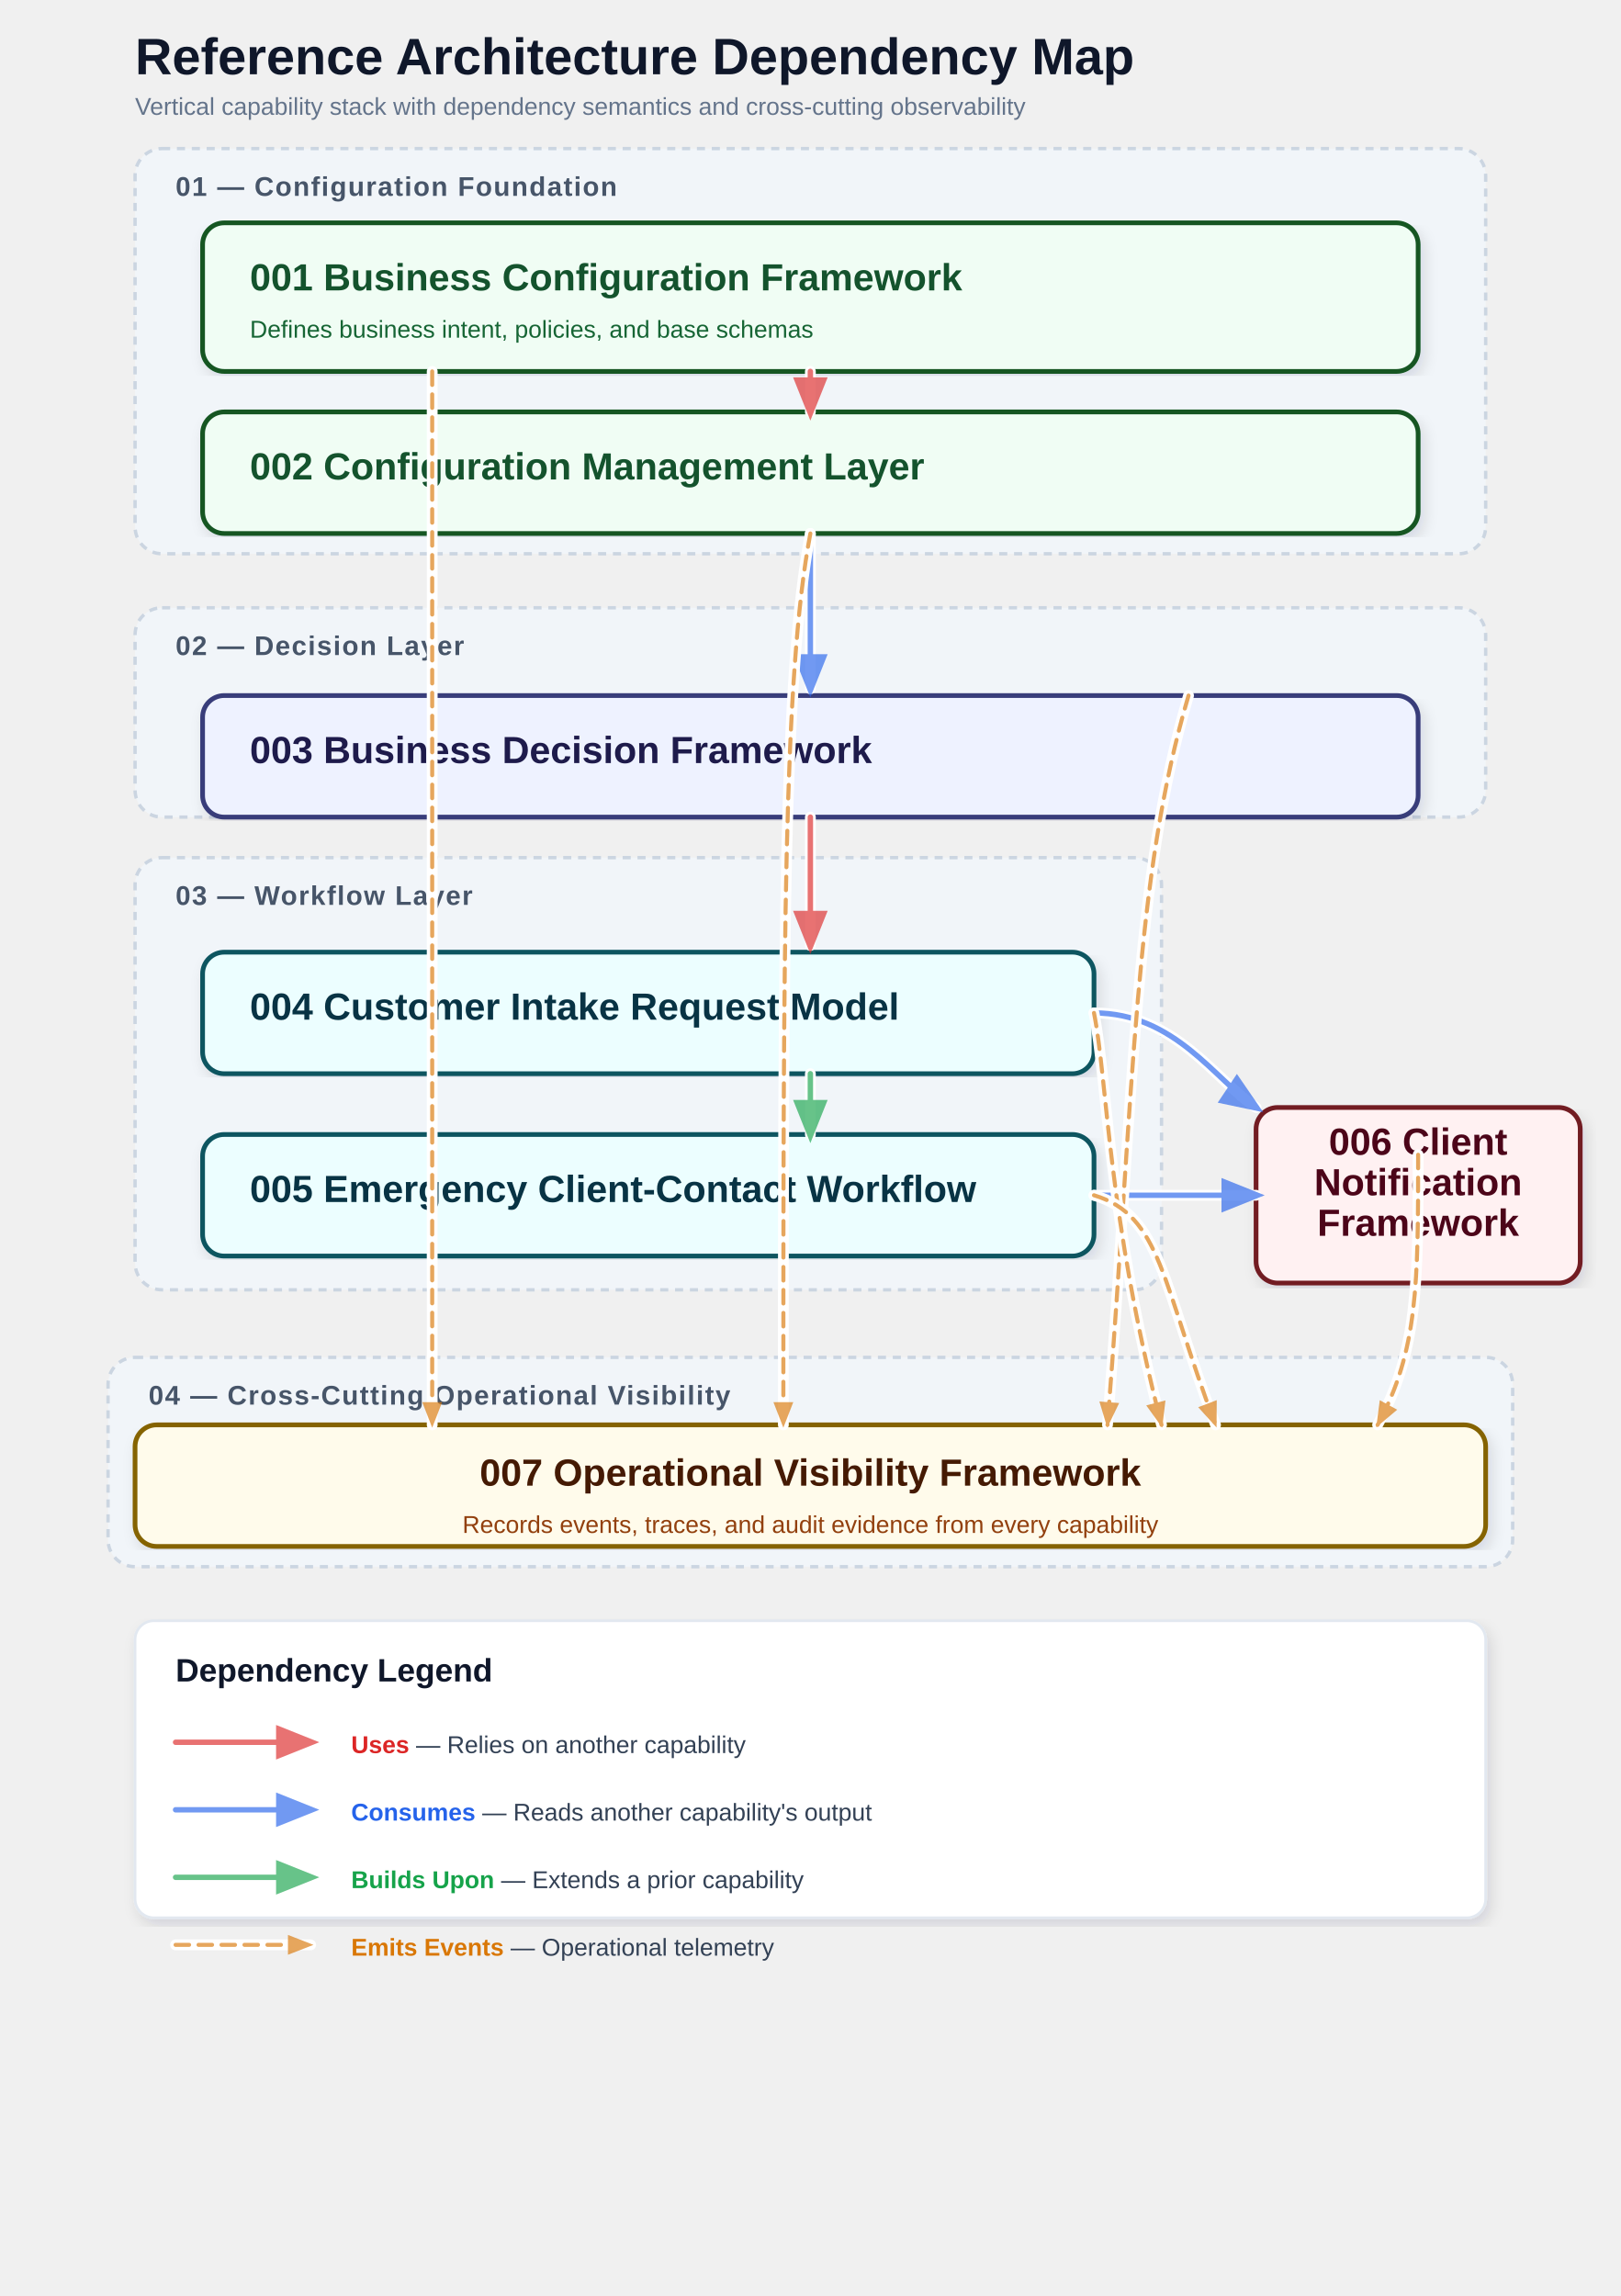
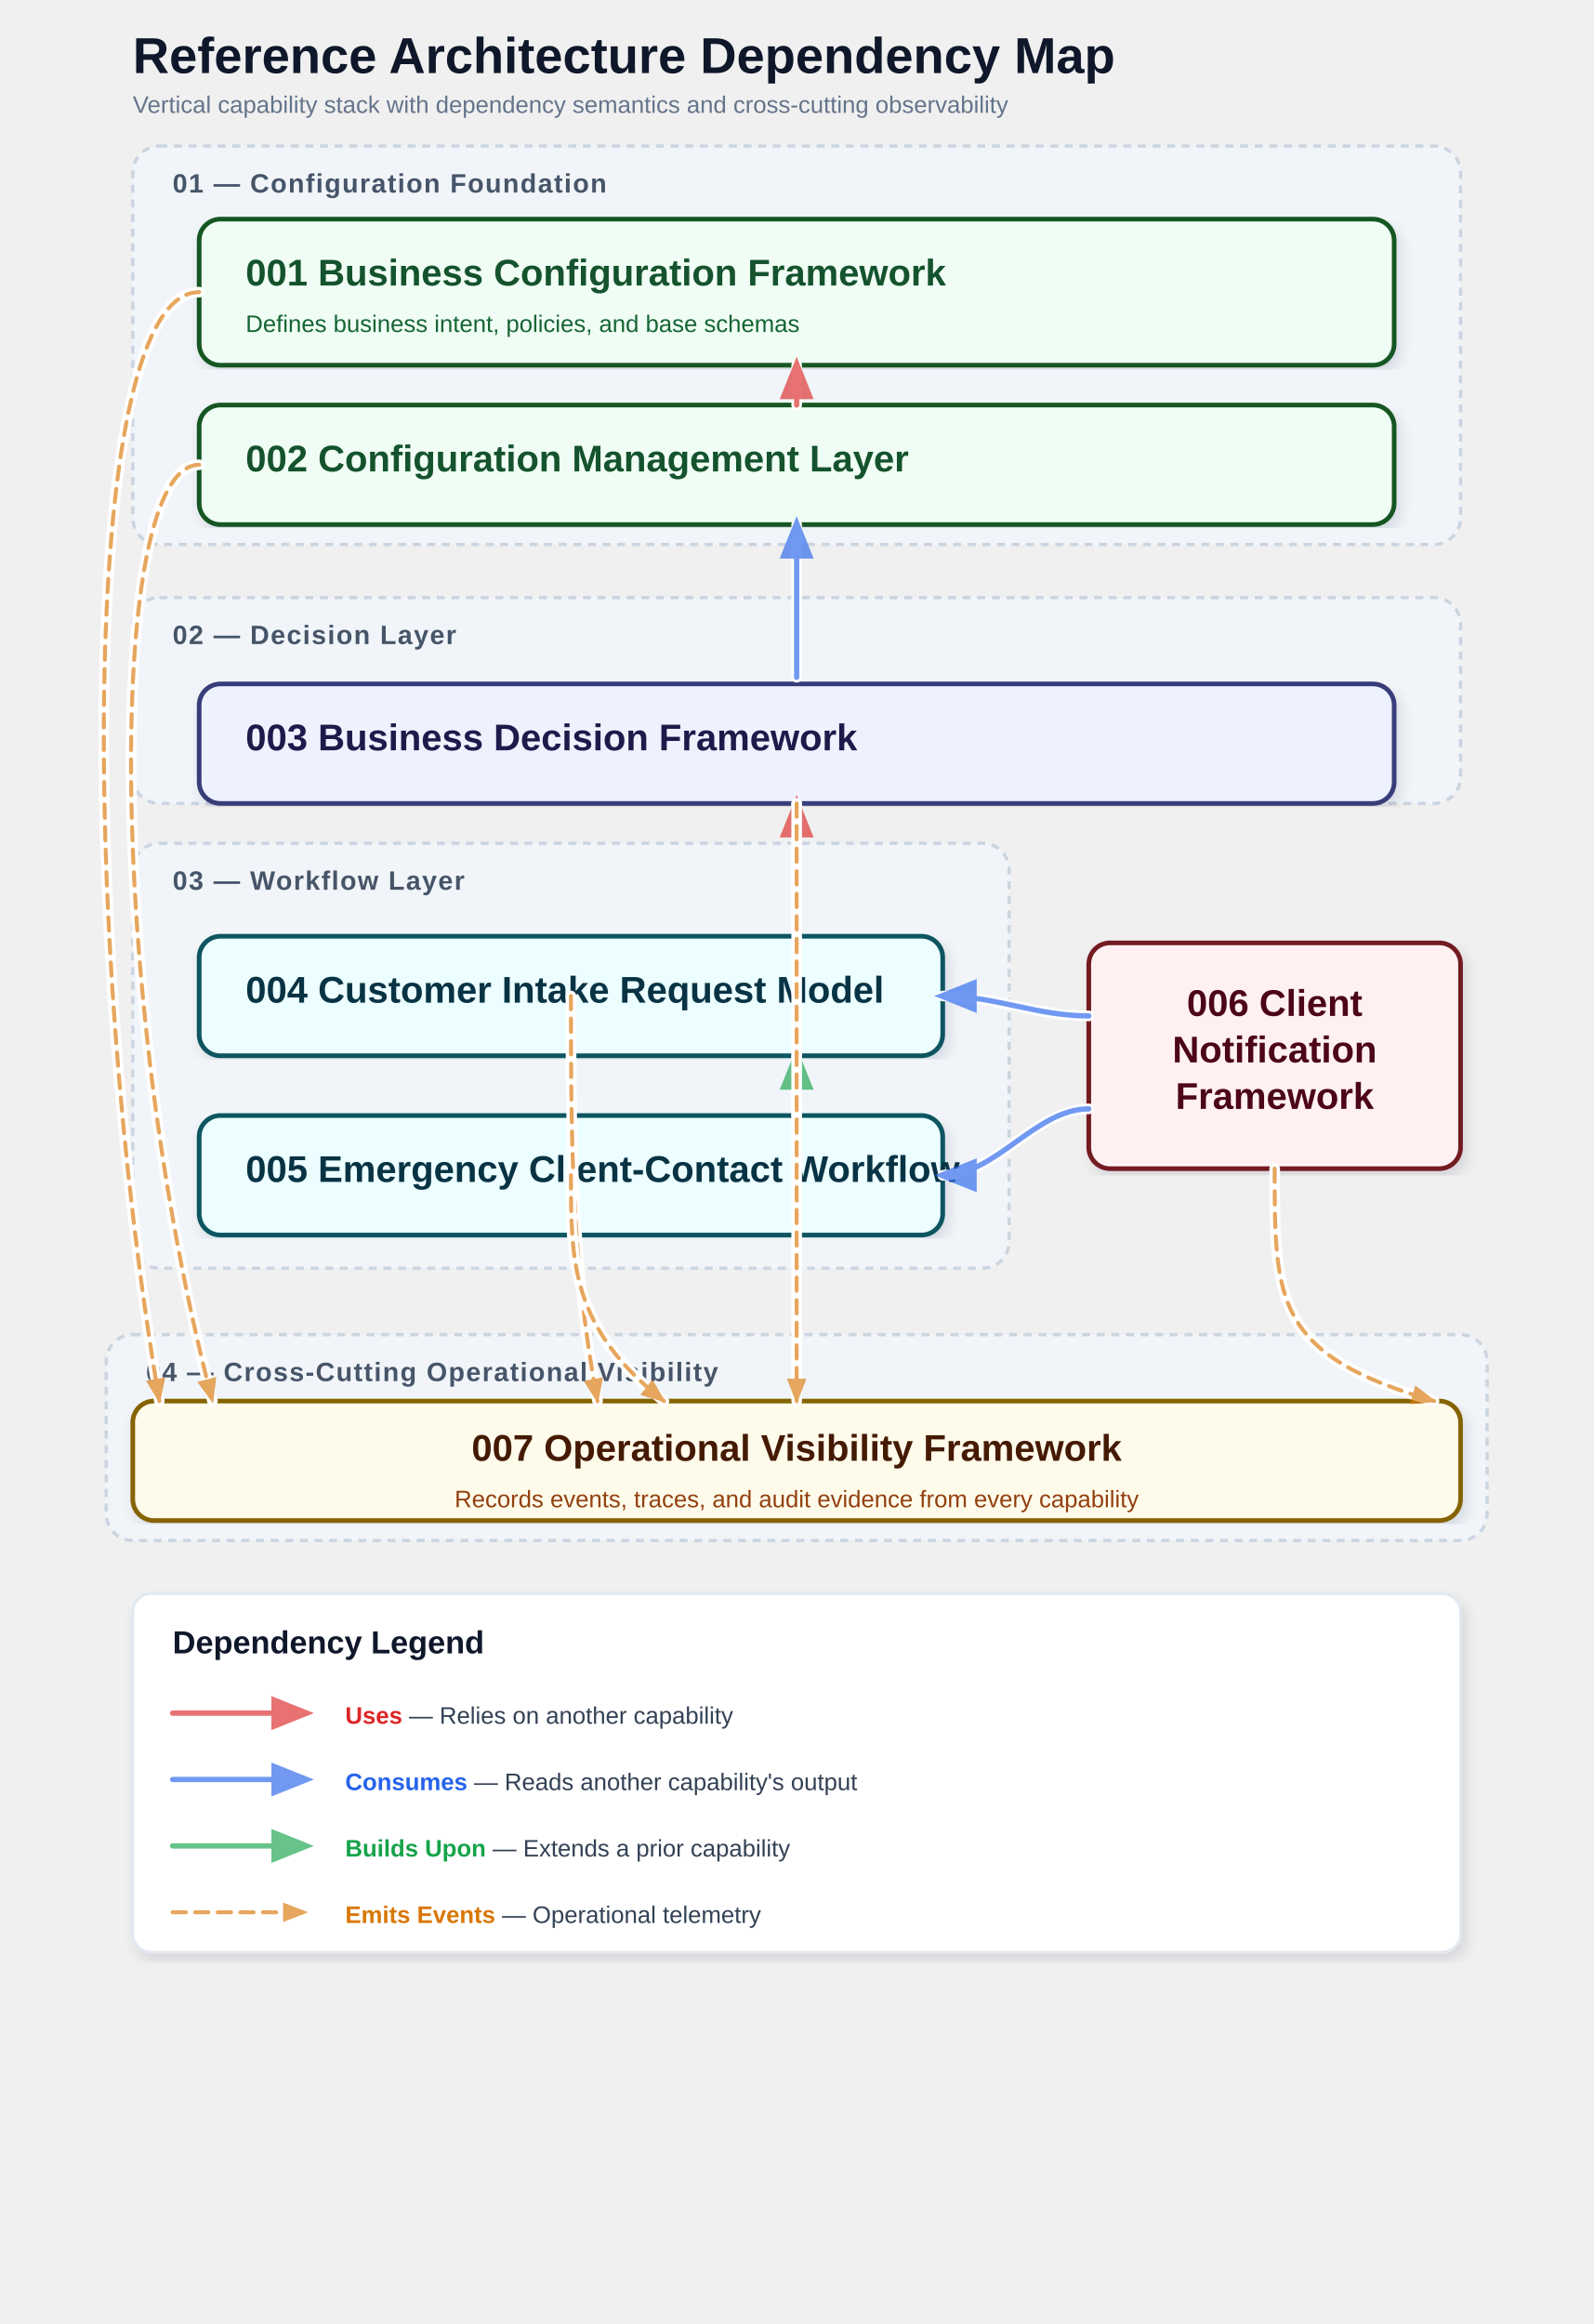
- <svg xmlns="http://www.w3.org/2000/svg" id="my-svg" width="100%" viewBox="0 0 1200 1700" style="background-color: #fafafa;" role="graphics-document document" aria-label="Reference Architecture Dependency Map">
+ <svg xmlns="http://www.w3.org/2000/svg" id="my-svg" width="100%" viewBox="0 0 1200 1750" style="background-color: #fafafa;" role="graphics-document document" aria-label="Reference Architecture Dependency Map">
  <defs>
    <filter id="softShadow" x="-5%" y="-3%" width="110%" height="106%">
      <feDropShadow dx="3" dy="5" stdDeviation="5" flood-color="#0f172a" flood-opacity="0.12" />
    </filter>
    <marker id="arrowRed" viewBox="0 0 10 10" refX="8" refY="5" markerWidth="8" markerHeight="8" orient="auto">
      <path d="M 0 1 L 10 5 L 0 9 z" fill="#dc2626" />
    </marker>
    <marker id="arrowBlue" viewBox="0 0 10 10" refX="8" refY="5" markerWidth="8" markerHeight="8" orient="auto">
      <path d="M 0 1 L 10 5 L 0 9 z" fill="#2563eb" />
    </marker>
    <marker id="arrowGreen" viewBox="0 0 10 10" refX="8" refY="5" markerWidth="8" markerHeight="8" orient="auto">
      <path d="M 0 1 L 10 5 L 0 9 z" fill="#16a34a" />
    </marker>
    <marker id="arrowAmber" viewBox="0 0 10 10" refX="8" refY="5" markerWidth="7" markerHeight="7" orient="auto">
      <path d="M 0 1.5 L 9 5 L 0 8.5 z" fill="#d97706" />
    </marker>
  </defs>
  <style>
    .title-main { font-family: "trebuchet ms", verdana, arial, sans-serif; font-size: 38px; font-weight: 800; fill: #0f172a; }
    .title-sub { font-family: "trebuchet ms", verdana, arial, sans-serif; font-size: 18px; fill: #64748b; }
    .section-label { font-family: "trebuchet ms", verdana, arial, sans-serif; font-size: 20px; font-weight: 700; fill: #475569; text-transform: uppercase; letter-spacing: 1px; }
    .group-bg { fill: #f1f5f9; stroke: #cbd5e1; stroke-width: 2.5px; stroke-dasharray: 6 5; rx: 20px; ry: 20px; }

    .node-fnd { fill: #f0fdf4; stroke: #155724; stroke-width: 3.5px; rx: 16px; filter: url(#softShadow); }
    .node-fnd-title { font-family: "trebuchet ms", verdana, arial, sans-serif; font-size: 28px; font-weight: 800; fill: #14532d; }
    .node-fnd-sub { font-family: "trebuchet ms", verdana, arial, sans-serif; font-size: 18px; fill: #166534; }

    .node-dec { fill: #eef2ff; stroke: #383d7a; stroke-width: 3.5px; rx: 16px; filter: url(#softShadow); }
    .node-dec-title { font-family: "trebuchet ms", verdana, arial, sans-serif; font-size: 28px; font-weight: 800; fill: #1e1b4b; }

    .node-wrk { fill: #ecfeff; stroke: #0c5460; stroke-width: 3.5px; rx: 16px; filter: url(#softShadow); }
    .node-wrk-title { font-family: "trebuchet ms", verdana, arial, sans-serif; font-size: 28px; font-weight: 800; fill: #083344; }

    .node-com { fill: #fff1f2; stroke: #721c24; stroke-width: 3.5px; rx: 16px; filter: url(#softShadow); }
    .node-com-title { font-family: "trebuchet ms", verdana, arial, sans-serif; font-size: 28px; font-weight: 800; fill: #4c0519; }
    .node-com-sub { font-family: "trebuchet ms", verdana, arial, sans-serif; font-size: 18px; fill: #9f1239; }

    .node-vis { fill: #fffbeb; stroke: #856404; stroke-width: 3.5px; rx: 16px; filter: url(#softShadow); }
    .node-vis-title { font-family: "trebuchet ms", verdana, arial, sans-serif; font-size: 28px; font-weight: 800; fill: #451a03; }
    .node-vis-sub { font-family: "trebuchet ms", verdana, arial, sans-serif; font-size: 18px; fill: #92400e; }

    .conn-uses { fill: none; stroke: #dc2626; stroke-width: 4px; stroke-linecap: round; stroke-linejoin: round; opacity: 0.65; }
    .conn-consumes { fill: none; stroke: #2563eb; stroke-width: 4px; stroke-linecap: round; stroke-linejoin: round; opacity: 0.65; }
    .conn-builds { fill: none; stroke: #16a34a; stroke-width: 4px; stroke-linecap: round; stroke-linejoin: round; opacity: 0.65; }
    .conn-emits { fill: none; stroke: #d97706; stroke-width: 3px; stroke-dasharray: 10 7; stroke-linecap: round; stroke-linejoin: round; opacity: 0.65; }

    .halo { fill: none; stroke: #ffffff; stroke-width: 8px; stroke-linecap: round; stroke-linejoin: round; }

    .legend-box { fill: #ffffff; stroke: #e2e8f0; stroke-width: 2px; rx: 14px; filter: url(#softShadow); }
    .legend-title { font-family: "trebuchet ms", verdana, arial, sans-serif; font-size: 24px; font-weight: 800; fill: #0f172a; }
    .legend-text { font-family: "trebuchet ms", verdana, arial, sans-serif; font-size: 18px; fill: #334155; }
  </style>
  <text x="100" y="55" class="title-main">Reference Architecture Dependency Map</text>
  <text x="100" y="85" class="title-sub">Vertical capability stack with dependency semantics and cross-cutting observability</text>
  <rect x="100" y="110" width="1000" height="300" class="group-bg" />
  <text x="130" y="145" class="section-label">01 — Configuration Foundation</text>
  <g id="node-001">
    <rect x="150" y="165" width="900" height="110" class="node-fnd" />
    <text x="185" y="215" class="node-fnd-title">001 Business Configuration Framework</text>
    <text x="185" y="250" class="node-fnd-sub">Defines business intent, policies, and base schemas</text>
  </g>
  <g id="node-002">
    <rect x="150" y="305" width="900" height="90" class="node-fnd" />
    <text x="185" y="355" class="node-fnd-title">002 Configuration Management Layer</text>
  </g>
  <rect x="100" y="450" width="1000" height="155" class="group-bg" />
  <text x="130" y="485" class="section-label">02 — Decision Layer</text>
  <g id="node-003">
    <rect x="150" y="515" width="900" height="90" class="node-dec" />
    <text x="185" y="565" class="node-dec-title">003 Business Decision Framework</text>
  </g>
-   <rect x="100" y="635" width="760" height="320" class="group-bg" />
+   <rect x="100" y="635" width="660" height="320" class="group-bg" />
  <text x="130" y="670" class="section-label">03 — Workflow Layer</text>
  <g id="node-004">
-     <rect x="150" y="705" width="660" height="90" class="node-wrk" />
+     <rect x="150" y="705" width="560" height="90" class="node-wrk" />
    <text x="185" y="755" class="node-wrk-title">004 Customer Intake Request Model</text>
  </g>
  <g id="node-005">
-     <rect x="150" y="840" width="660" height="90" class="node-wrk" />
+     <rect x="150" y="840" width="560" height="90" class="node-wrk" />
    <text x="185" y="890" class="node-wrk-title">005 Emergency Client-Contact Workflow</text>
  </g>
  <g id="node-006">
-     <rect x="930" y="820" width="240" height="130" class="node-com" />
-     <text x="1050" y="855" class="node-com-title" text-anchor="middle">006 Client</text>
-     <text x="1050" y="885" class="node-com-title" text-anchor="middle">Notification</text>
-     <text x="1050" y="915" class="node-com-title" text-anchor="middle">Framework</text>
+     <rect x="820" y="710" width="280" height="170" class="node-com" />
+     <text x="960" y="765" class="node-com-title" text-anchor="middle">006 Client</text>
+     <text x="960" y="800" class="node-com-title" text-anchor="middle">Notification</text>
+     <text x="960" y="835" class="node-com-title" text-anchor="middle">Framework</text>
  </g>
  <rect x="80" y="1005" width="1040" height="155" class="group-bg" />
  <text x="110" y="1040" class="section-label">04 — Cross-Cutting Operational Visibility</text>
  <g id="node-007">
    <rect x="100" y="1055" width="1000" height="90" class="node-vis" />
    <text x="600" y="1100" class="node-vis-title" text-anchor="middle">007 Operational Visibility Framework</text>
    <text x="600" y="1135" class="node-vis-sub" text-anchor="middle">Records events, traces, and audit evidence from every capability</text>
  </g>
  <g id="legend">
-     <rect x="100" y="1200" width="1000" height="220" class="legend-box" />
+     <rect x="100" y="1200" width="1000" height="270" class="legend-box" />
    <text x="130" y="1245" class="legend-title">Dependency Legend</text>
    <line x1="130" y1="1290" x2="230" y2="1290" class="halo" />
    <line x1="130" y1="1290" x2="230" y2="1290" class="conn-uses" marker-end="url(#arrowRed)" />
    <text x="260" y="1298" class="legend-text">
      <tspan font-weight="700" fill="#dc2626">Uses</tspan> — Relies on another capability</text>
    <line x1="130" y1="1340" x2="230" y2="1340" class="halo" />
    <line x1="130" y1="1340" x2="230" y2="1340" class="conn-consumes" marker-end="url(#arrowBlue)" />
    <text x="260" y="1348" class="legend-text">
      <tspan font-weight="700" fill="#2563eb">Consumes</tspan> — Reads another capability's output</text>
    <line x1="130" y1="1390" x2="230" y2="1390" class="halo" />
    <line x1="130" y1="1390" x2="230" y2="1390" class="conn-builds" marker-end="url(#arrowGreen)" />
    <text x="260" y="1398" class="legend-text">
      <tspan font-weight="700" fill="#16a34a">Builds Upon</tspan> — Extends a prior capability</text>
    <line x1="130" y1="1440" x2="230" y2="1440" class="halo" />
    <line x1="130" y1="1440" x2="230" y2="1440" class="conn-emits" marker-end="url(#arrowAmber)" />
    <text x="260" y="1448" class="legend-text">
      <tspan font-weight="700" fill="#d97706">Emits Events</tspan> — Operational telemetry</text>
  </g>
-   <path d="M 600,275 C 600,288 600,292 600,305" class="halo" />
-   <path d="M 600,275 C 600,288 600,292 600,305" class="conn-uses" marker-end="url(#arrowRed)" />
-   <path d="M 600,395 C 600,430 600,460 600,510" class="halo" />
-   <path d="M 600,395 C 600,430 600,460 600,510" class="conn-consumes" marker-end="url(#arrowBlue)" />
-   <path d="M 600,605 C 600,630 600,650 600,700" class="halo" />
-   <path d="M 600,605 C 600,630 600,650 600,700" class="conn-uses" marker-end="url(#arrowRed)" />
-   <path d="M 600,795 C 600,805 600,815 600,840" class="halo" />
-   <path d="M 600,795 C 600,805 600,815 600,840" class="conn-builds" marker-end="url(#arrowGreen)" />
-   <path d="M 810,750 C 870,750 900,800 930,820" class="halo" />
-   <path d="M 810,750 C 870,750 900,800 930,820" class="conn-consumes" marker-end="url(#arrowBlue)" />
-   <path d="M 810,885 C 870,885 900,885 930,885" class="halo" />
-   <path d="M 810,885 C 870,885 900,885 930,885" class="conn-consumes" marker-end="url(#arrowBlue)" />
-   <path d="M 320,275 C 320,500 320,700 320,1055" class="halo" />
-   <path d="M 320,275 C 320,500 320,700 320,1055" class="conn-emits" marker-end="url(#arrowAmber)" />
-   <path d="M 600,395 C 580,500 580,700 580,1055" class="halo" />
-   <path d="M 600,395 C 580,500 580,700 580,1055" class="conn-emits" marker-end="url(#arrowAmber)" />
-   <path d="M 880,515 C 840,650 840,800 820,1055" class="halo" />
-   <path d="M 880,515 C 840,650 840,800 820,1055" class="conn-emits" marker-end="url(#arrowAmber)" />
-   <path d="M 810,750 C 820,800 820,900 860,1055" class="halo" />
-   <path d="M 810,750 C 820,800 820,900 860,1055" class="conn-emits" marker-end="url(#arrowAmber)" />
-   <path d="M 810,885 C 860,900 860,950 900,1055" class="halo" />
-   <path d="M 810,885 C 860,900 860,950 900,1055" class="conn-emits" marker-end="url(#arrowAmber)" />
-   <path d="M 1050,855 C 1050,950 1050,1000 1020,1055" class="halo" />
-   <path d="M 1050,855 C 1050,950 1050,1000 1020,1055" class="conn-emits" marker-end="url(#arrowAmber)" />
+   <path d="M 600,305 C 600,292 600,288 600,275" class="halo" />
+   <path d="M 600,305 C 600,292 600,288 600,275" class="conn-uses" marker-end="url(#arrowRed)" />
+   <path d="M 600,510 C 600,460 600,430 600,395" class="halo" />
+   <path d="M 600,510 C 600,460 600,430 600,395" class="conn-consumes" marker-end="url(#arrowBlue)" />
+   <path d="M 600,700 C 600,650 600,630 600,605" class="halo" />
+   <path d="M 600,700 C 600,650 600,630 600,605" class="conn-uses" marker-end="url(#arrowRed)" />
+   <path d="M 600,840 C 600,815 600,805 600,795" class="halo" />
+   <path d="M 600,840 C 600,815 600,805 600,795" class="conn-builds" marker-end="url(#arrowGreen)" />
+   <path d="M 820,765 C 780,765 750,750 710,750" class="halo" />
+   <path d="M 820,765 C 780,765 750,750 710,750" class="conn-consumes" marker-end="url(#arrowBlue)" />
+   <path d="M 820,835 C 780,835 750,885 710,885" class="halo" />
+   <path d="M 820,835 C 780,835 750,885 710,885" class="conn-consumes" marker-end="url(#arrowBlue)" />
+   <path d="M 150,220 C 60,220 60,700 120,1055" class="halo" />
+   <path d="M 150,220 C 60,220 60,700 120,1055" class="conn-emits" marker-end="url(#arrowAmber)" />
+   <path d="M 150,350 C 80,350 80,750 160,1055" class="halo" />
+   <path d="M 150,350 C 80,350 80,750 160,1055" class="conn-emits" marker-end="url(#arrowAmber)" />
+   <path d="M 600,605 C 600,700 600,900 600,1055" class="halo" />
+   <path d="M 600,605 C 600,700 600,900 600,1055" class="conn-emits" marker-end="url(#arrowAmber)" />
+   <path d="M 430,750 C 430,850 430,950 450,1055" class="halo" />
+   <path d="M 430,750 C 430,850 430,950 450,1055" class="conn-emits" marker-end="url(#arrowAmber)" />
+   <path d="M 430,885 C 430,950 430,1000 500,1055" class="halo" />
+   <path d="M 430,885 C 430,950 430,1000 500,1055" class="conn-emits" marker-end="url(#arrowAmber)" />
+   <path d="M 960,880 C 960,980 960,1020 1080,1055" class="halo" />
+   <path d="M 960,880 C 960,980 960,1020 1080,1055" class="conn-emits" marker-end="url(#arrowAmber)" />
</svg>
